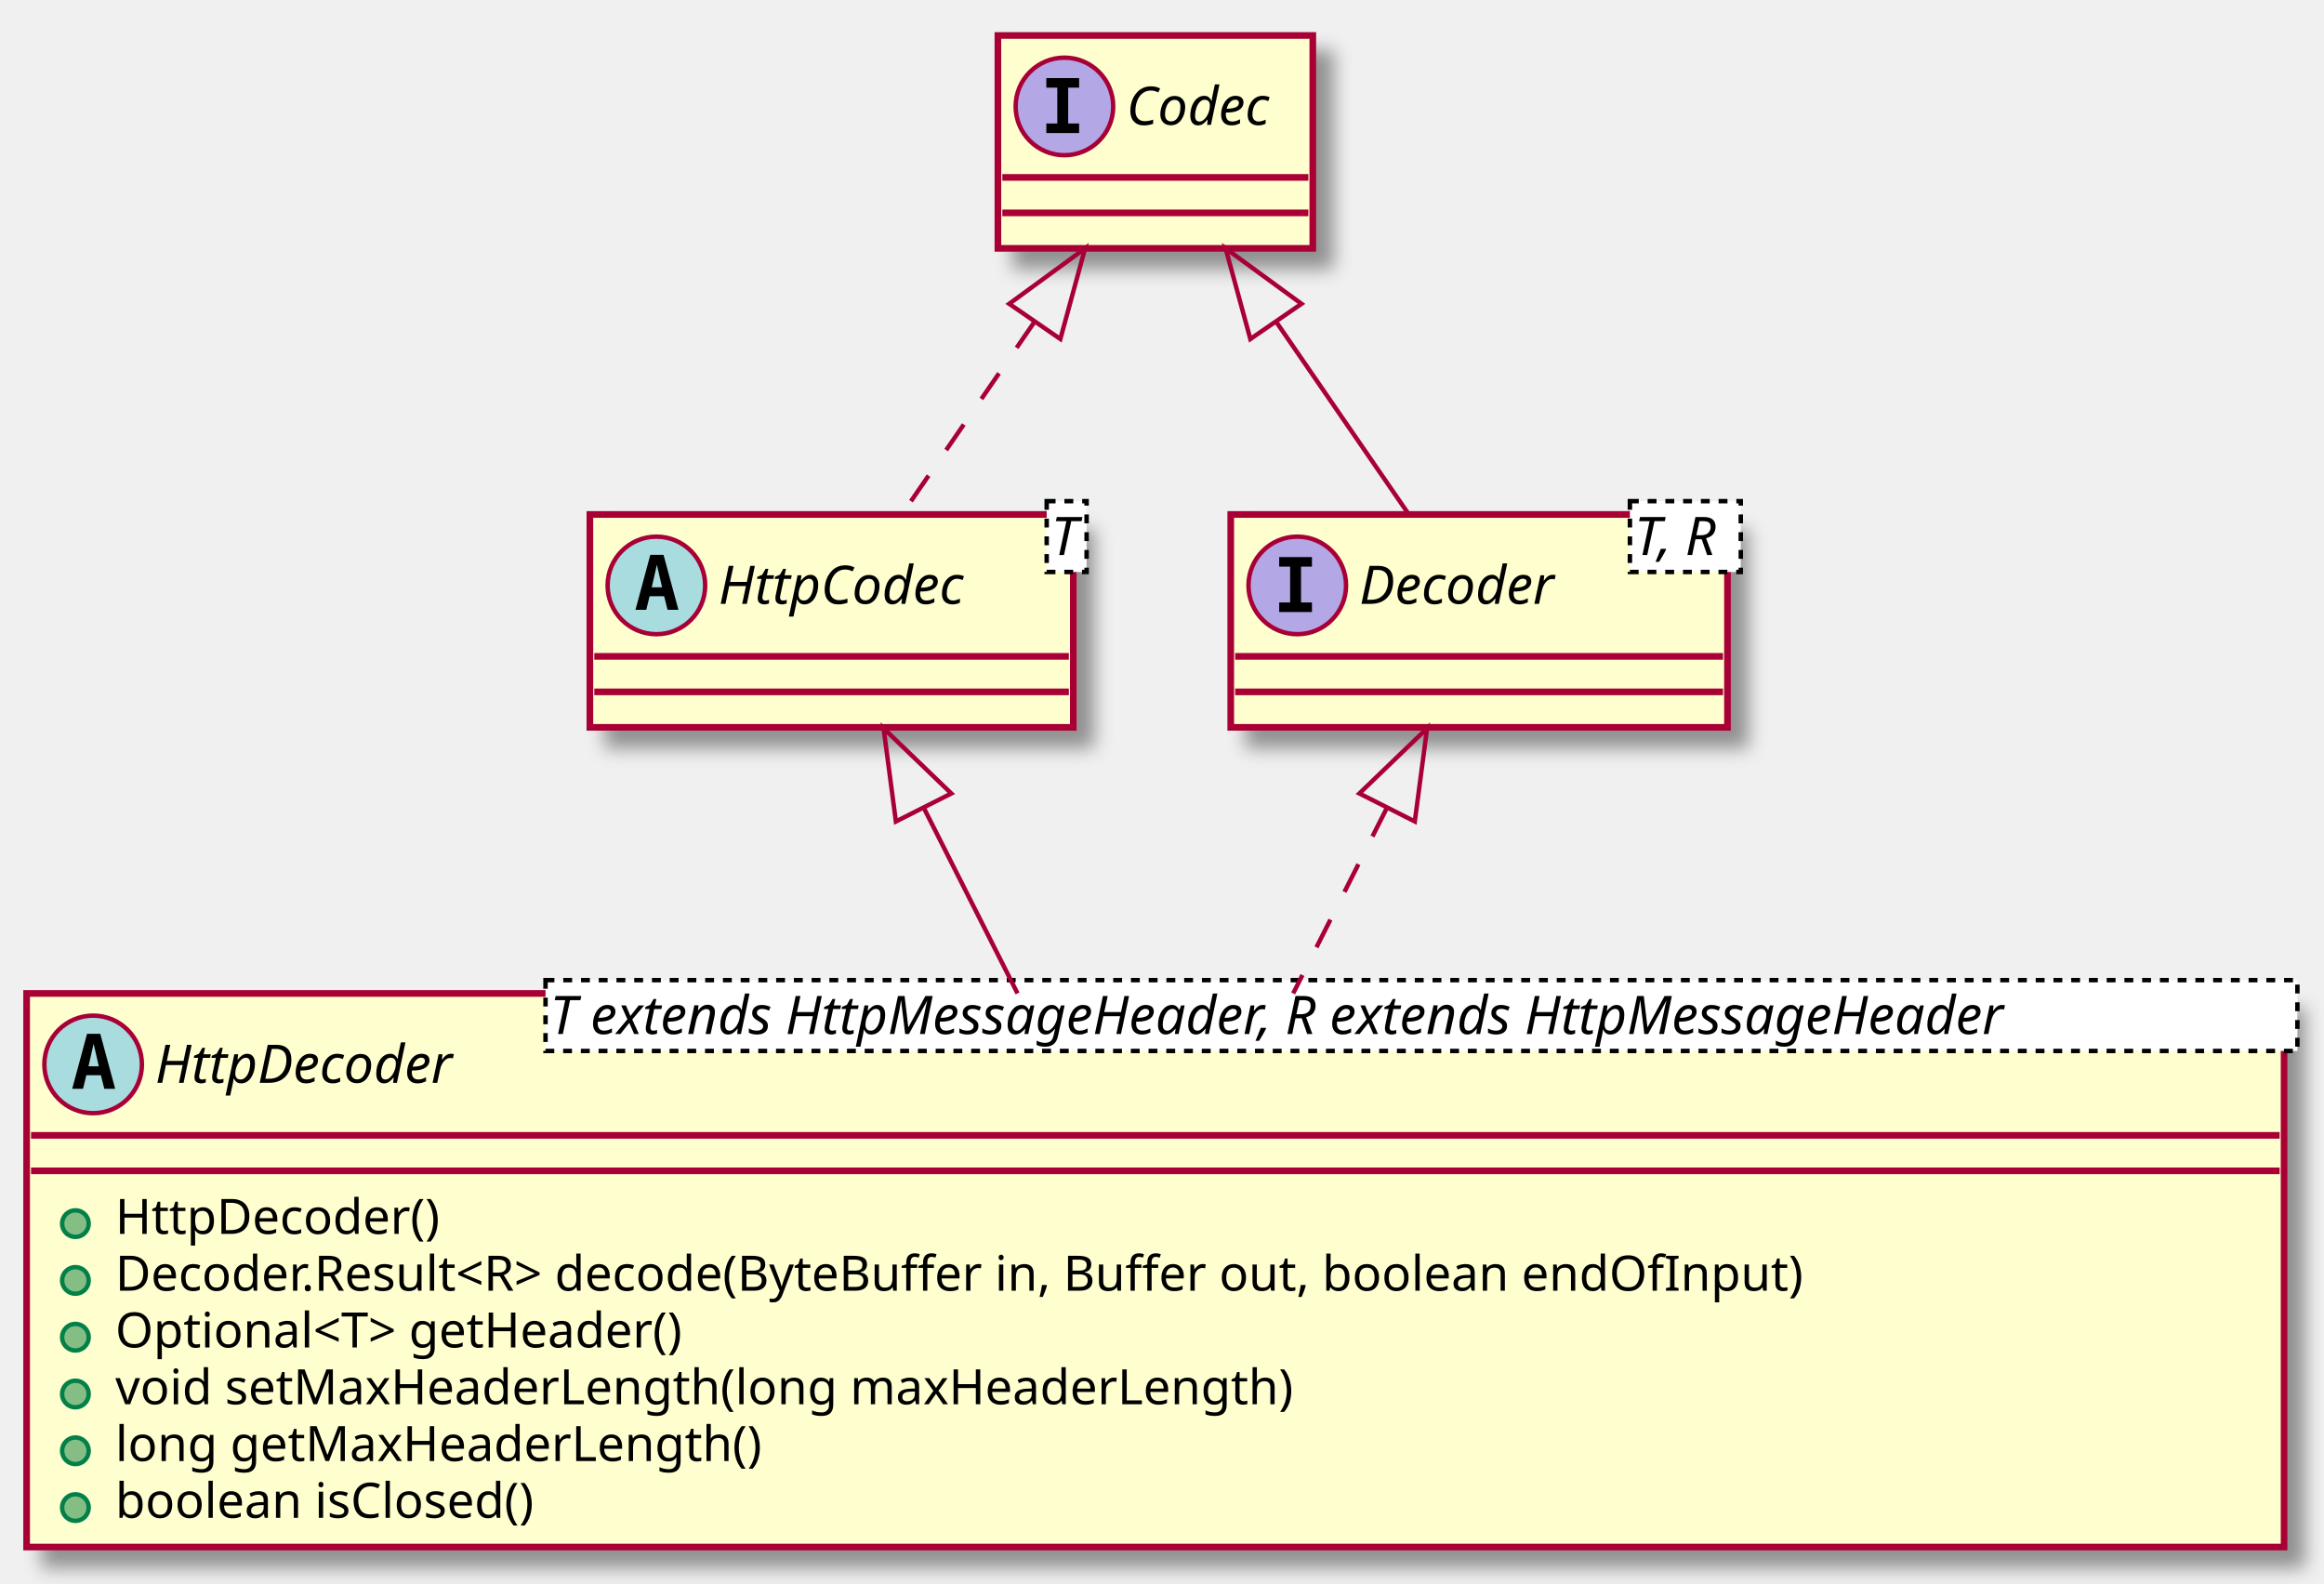
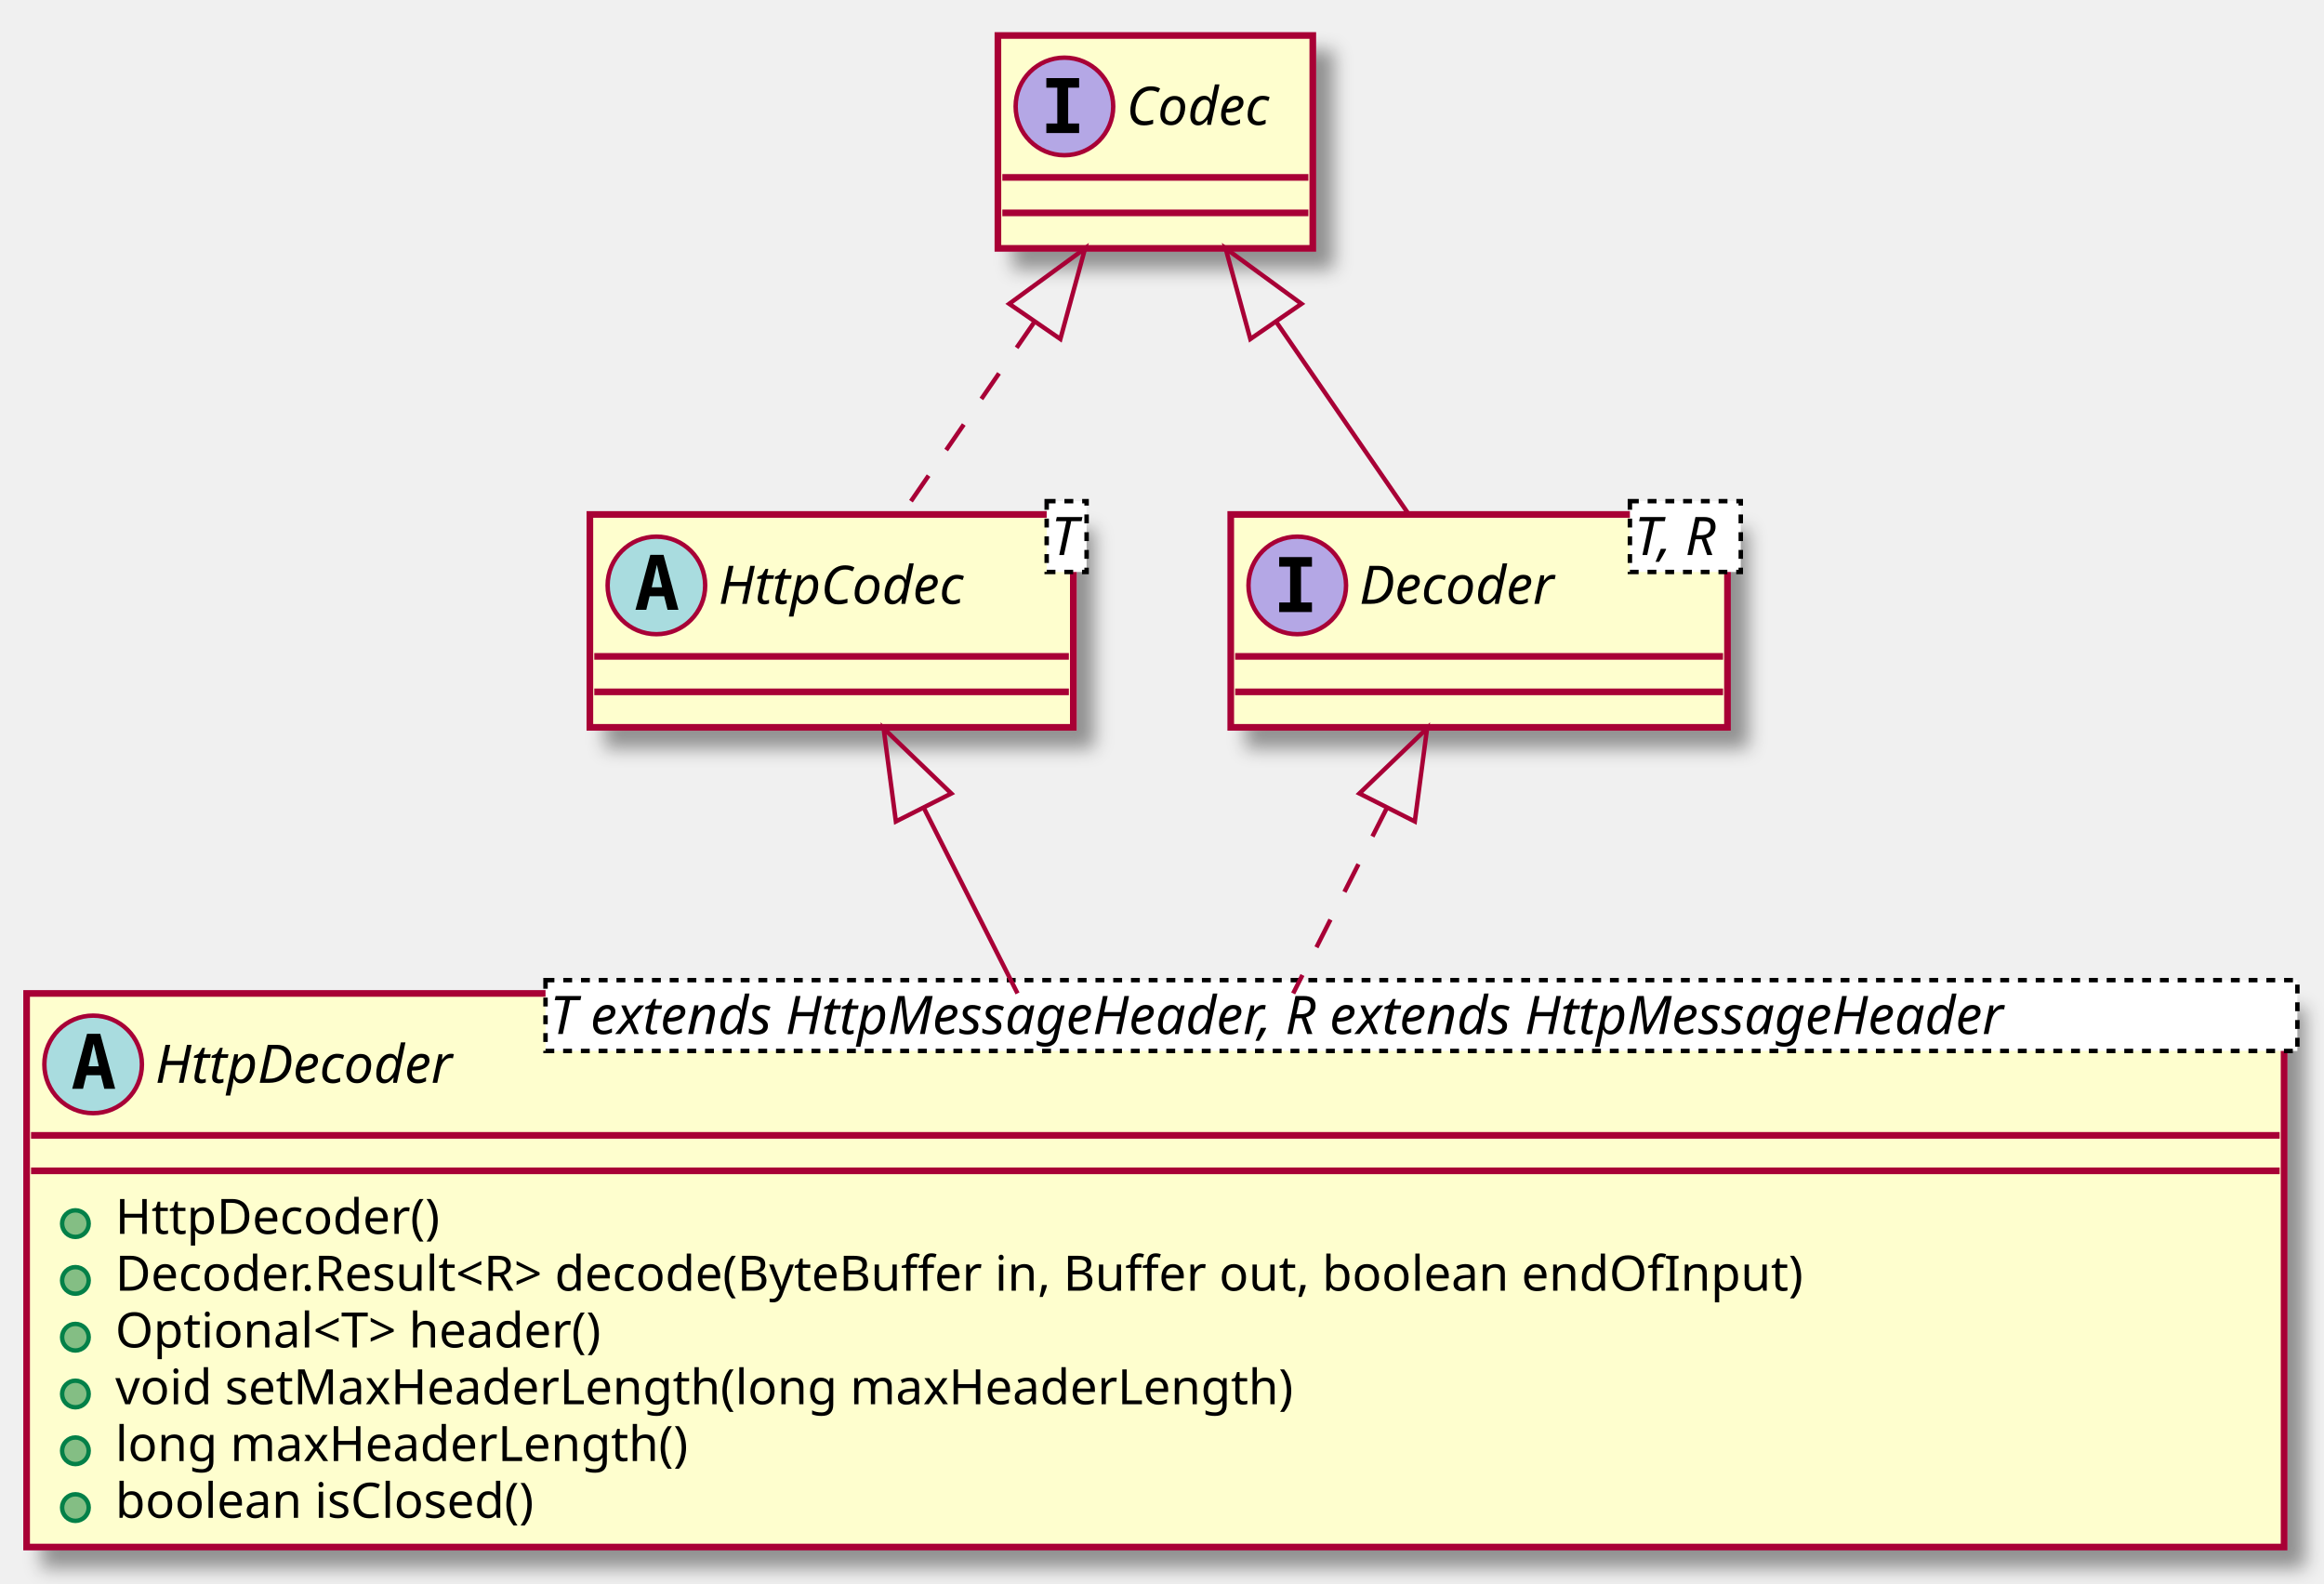
<svg xmlns="http://www.w3.org/2000/svg" contentScriptType="application/ecmascript" contentStyleType="text/css" height="357px" preserveAspectRatio="none" style="width:524px;height:357px;" version="1.1" viewBox="0 0 524 357" width="524px" zoomAndPan="magnify">
  <defs>
-     <filter height="300%" id="f6x2cuh" width="300%" x="-1" y="-1">
+     <filter height="300%" id="fixk7ws" width="300%" x="-1" y="-1">
      <feGaussianBlur result="blurOut" stdDeviation="2.0" />
      <feColorMatrix in="blurOut" result="blurOut2" type="matrix" values="0 0 0 0 0 0 0 0 0 0 0 0 0 0 0 0 0 0 .4 0" />
      <feOffset dx="4.0" dy="4.0" in="blurOut2" result="blurOut3" />
      <feBlend in="SourceGraphic" in2="blurOut3" mode="normal" />
    </filter>
  </defs>
  <g>
-     <rect fill="#FEFECE" filter="url(#f6x2cuh)" height="48" style="stroke: #A80036; stroke-width: 1.5;" width="71" x="225" y="8" />
+     <rect fill="#FEFECE" filter="url(#fixk7ws)" height="48" style="stroke: #A80036; stroke-width: 1.5;" width="71" x="225" y="8" />
    <ellipse cx="240" cy="24" fill="#B4A7E5" rx="11" ry="11" style="stroke: #A80036; stroke-width: 1.0;" />
    <path d="M235.922,19.766 L235.922,17.609 L243.312,17.609 L243.312,19.766 L240.844,19.766 L240.844,27.844 L243.312,27.844 L243.312,30 L235.922,30 L235.922,27.844 L238.391,27.844 L238.391,19.766 L235.922,19.766 Z " />
    <text fill="#000000" font-family="sans-serif" font-size="12" font-style="italic" lengthAdjust="spacingAndGlyphs" textLength="39" x="254" y="28.154">Codec</text>
    <line style="stroke: #A80036; stroke-width: 1.5;" x1="226" x2="295" y1="40" y2="40" />
    <line style="stroke: #A80036; stroke-width: 1.5;" x1="226" x2="295" y1="48" y2="48" />
-     <rect fill="#FEFECE" filter="url(#f6x2cuh)" height="48" style="stroke: #A80036; stroke-width: 1.5;" width="109" x="133" y="116" />
+     <rect fill="#FEFECE" filter="url(#fixk7ws)" height="48" style="stroke: #A80036; stroke-width: 1.5;" width="109" x="133" y="116" />
    <ellipse cx="148" cy="132" fill="#A9DCDF" rx="11" ry="11" style="stroke: #A80036; stroke-width: 1.0;" />
    <path d="M148.109,127.344 L146.953,132.422 L149.281,132.422 L148.109,127.344 Z M146.625,125.109 L149.609,125.109 L152.969,137.5 L150.516,137.5 L149.75,134.438 L146.469,134.438 L145.719,137.5 L143.281,137.5 L146.625,125.109 Z " />
    <text fill="#000000" font-family="sans-serif" font-size="12" font-style="italic" lengthAdjust="spacingAndGlyphs" textLength="66" x="162" y="136.154">HttpCodec</text>
    <rect fill="#FFFFFF" height="15.969" style="stroke: #000000; stroke-width: 1.0; stroke-dasharray: 2.0,2.0;" width="9" x="236" y="113" />
    <text fill="#000000" font-family="sans-serif" font-size="12" font-style="italic" lengthAdjust="spacingAndGlyphs" textLength="7" x="237" y="125.139">T</text>
    <line style="stroke: #A80036; stroke-width: 1.5;" x1="134" x2="241" y1="148" y2="148" />
    <line style="stroke: #A80036; stroke-width: 1.5;" x1="134" x2="241" y1="156" y2="156" />
-     <rect fill="#FEFECE" filter="url(#f6x2cuh)" height="48" style="stroke: #A80036; stroke-width: 1.5;" width="112" x="277.5" y="116" />
+     <rect fill="#FEFECE" filter="url(#fixk7ws)" height="48" style="stroke: #A80036; stroke-width: 1.5;" width="112" x="277.5" y="116" />
    <ellipse cx="292.5" cy="132" fill="#B4A7E5" rx="11" ry="11" style="stroke: #A80036; stroke-width: 1.0;" />
    <path d="M288.422,127.766 L288.422,125.609 L295.812,125.609 L295.812,127.766 L293.344,127.766 L293.344,135.844 L295.812,135.844 L295.812,138 L288.422,138 L288.422,135.844 L290.891,135.844 L290.891,127.766 L288.422,127.766 Z " />
    <text fill="#000000" font-family="sans-serif" font-size="12" font-style="italic" lengthAdjust="spacingAndGlyphs" textLength="53" x="306.5" y="136.154">Decoder</text>
    <rect fill="#FFFFFF" height="15.969" style="stroke: #000000; stroke-width: 1.0; stroke-dasharray: 2.0,2.0;" width="25" x="367.5" y="113" />
    <text fill="#000000" font-family="sans-serif" font-size="12" font-style="italic" lengthAdjust="spacingAndGlyphs" textLength="23" x="368.5" y="125.139">T, R</text>
    <line style="stroke: #A80036; stroke-width: 1.5;" x1="278.5" x2="388.5" y1="148" y2="148" />
    <line style="stroke: #A80036; stroke-width: 1.5;" x1="278.5" x2="388.5" y1="156" y2="156" />
-     <rect fill="#FEFECE" filter="url(#f6x2cuh)" height="124.828" style="stroke: #A80036; stroke-width: 1.5;" width="509" x="6" y="224" />
+     <rect fill="#FEFECE" filter="url(#fixk7ws)" height="124.828" style="stroke: #A80036; stroke-width: 1.5;" width="509" x="6" y="224" />
    <ellipse cx="21" cy="240" fill="#A9DCDF" rx="11" ry="11" style="stroke: #A80036; stroke-width: 1.0;" />
    <path d="M21.109,235.344 L19.953,240.422 L22.281,240.422 L21.109,235.344 Z M19.625,233.109 L22.609,233.109 L25.969,245.5 L23.516,245.5 L22.75,242.438 L19.469,242.438 L18.719,245.5 L16.281,245.5 L19.625,233.109 Z " />
    <text fill="#000000" font-family="sans-serif" font-size="12" font-style="italic" lengthAdjust="spacingAndGlyphs" textLength="80" x="35" y="244.154">HttpDecoder</text>
    <rect fill="#FFFFFF" height="15.969" style="stroke: #000000; stroke-width: 1.0; stroke-dasharray: 2.0,2.0;" width="395" x="123" y="221" />
    <text fill="#000000" font-family="sans-serif" font-size="12" font-style="italic" lengthAdjust="spacingAndGlyphs" textLength="393" x="124" y="233.139">T extends HttpMessageHeader, R extends HttpMessageHeader</text>
    <line style="stroke: #A80036; stroke-width: 1.5;" x1="7" x2="514" y1="256" y2="256" />
    <line style="stroke: #A80036; stroke-width: 1.5;" x1="7" x2="514" y1="264" y2="264" />
    <ellipse cx="17" cy="275.902" fill="#84BE84" rx="3" ry="3" style="stroke: #038048; stroke-width: 1.0;" />
    <text fill="#000000" font-family="sans-serif" font-size="11" lengthAdjust="spacingAndGlyphs" textLength="78" x="26" y="278.21">HttpDecoder()</text>
    <ellipse cx="17" cy="288.707" fill="#84BE84" rx="3" ry="3" style="stroke: #038048; stroke-width: 1.0;" />
    <text fill="#000000" font-family="sans-serif" font-size="11" lengthAdjust="spacingAndGlyphs" textLength="422" x="26" y="291.015">Decoder.Result&lt;R&gt; decode(ByteBuffer in, Buffer out, boolean endOfInput)</text>
    <ellipse cx="17" cy="301.512" fill="#84BE84" rx="3" ry="3" style="stroke: #038048; stroke-width: 1.0;" />
-     <text fill="#000000" font-family="sans-serif" font-size="11" lengthAdjust="spacingAndGlyphs" textLength="143" x="26" y="303.82">Optional&lt;T&gt; getHeader()</text>
+     <text fill="#000000" font-family="sans-serif" font-size="11" lengthAdjust="spacingAndGlyphs" textLength="124" x="26" y="303.82">Optional&lt;T&gt; header()</text>
    <ellipse cx="17" cy="314.316" fill="#84BE84" rx="3" ry="3" style="stroke: #038048; stroke-width: 1.0;" />
    <text fill="#000000" font-family="sans-serif" font-size="11" lengthAdjust="spacingAndGlyphs" textLength="285" x="26" y="316.625">void setMaxHeaderLength(long maxHeaderLength)</text>
    <ellipse cx="17" cy="327.121" fill="#84BE84" rx="3" ry="3" style="stroke: #038048; stroke-width: 1.0;" />
-     <text fill="#000000" font-family="sans-serif" font-size="11" lengthAdjust="spacingAndGlyphs" textLength="155" x="26" y="329.429">long getMaxHeaderLength()</text>
+     <text fill="#000000" font-family="sans-serif" font-size="11" lengthAdjust="spacingAndGlyphs" textLength="139" x="26" y="329.429">long maxHeaderLength()</text>
    <ellipse cx="17" cy="339.926" fill="#84BE84" rx="3" ry="3" style="stroke: #038048; stroke-width: 1.0;" />
    <text fill="#000000" font-family="sans-serif" font-size="11" lengthAdjust="spacingAndGlyphs" textLength="106" x="26" y="342.234">boolean isClosed()</text>
    <path d="M233.19,72.656 C223.208,87.15 212.246,103.068 203.561,115.678 " fill="none" style="stroke: #A80036; stroke-width: 1.0; stroke-dasharray: 7.0,7.0;" />
    <polygon fill="none" points="227.551,68.502,244.66,56,239.081,76.443,227.551,68.502" style="stroke: #A80036; stroke-width: 1.0;" />
    <path d="M287.81,72.656 C297.792,87.15 308.754,103.068 317.439,115.678 " fill="none" style="stroke: #A80036; stroke-width: 1.0;" />
    <polygon fill="none" points="281.919,76.443,276.34,56,293.449,68.502,281.919,76.443" style="stroke: #A80036; stroke-width: 1.0;" />
    <path d="M208.395,182.362 C214.948,195.332 222.327,209.939 229.426,223.991 " fill="none" style="stroke: #A80036; stroke-width: 1.0;" />
    <polygon fill="none" points="201.999,185.224,199.229,164.216,214.495,178.911,201.999,185.224" style="stroke: #A80036; stroke-width: 1.0;" />
    <path d="M312.605,182.362 C306.052,195.332 298.673,209.939 291.574,223.991 " fill="none" style="stroke: #A80036; stroke-width: 1.0; stroke-dasharray: 7.0,7.0;" />
    <polygon fill="none" points="306.505,178.911,321.771,164.216,319.001,185.224,306.505,178.911" style="stroke: #A80036; stroke-width: 1.0;" />
  </g>
</svg>
